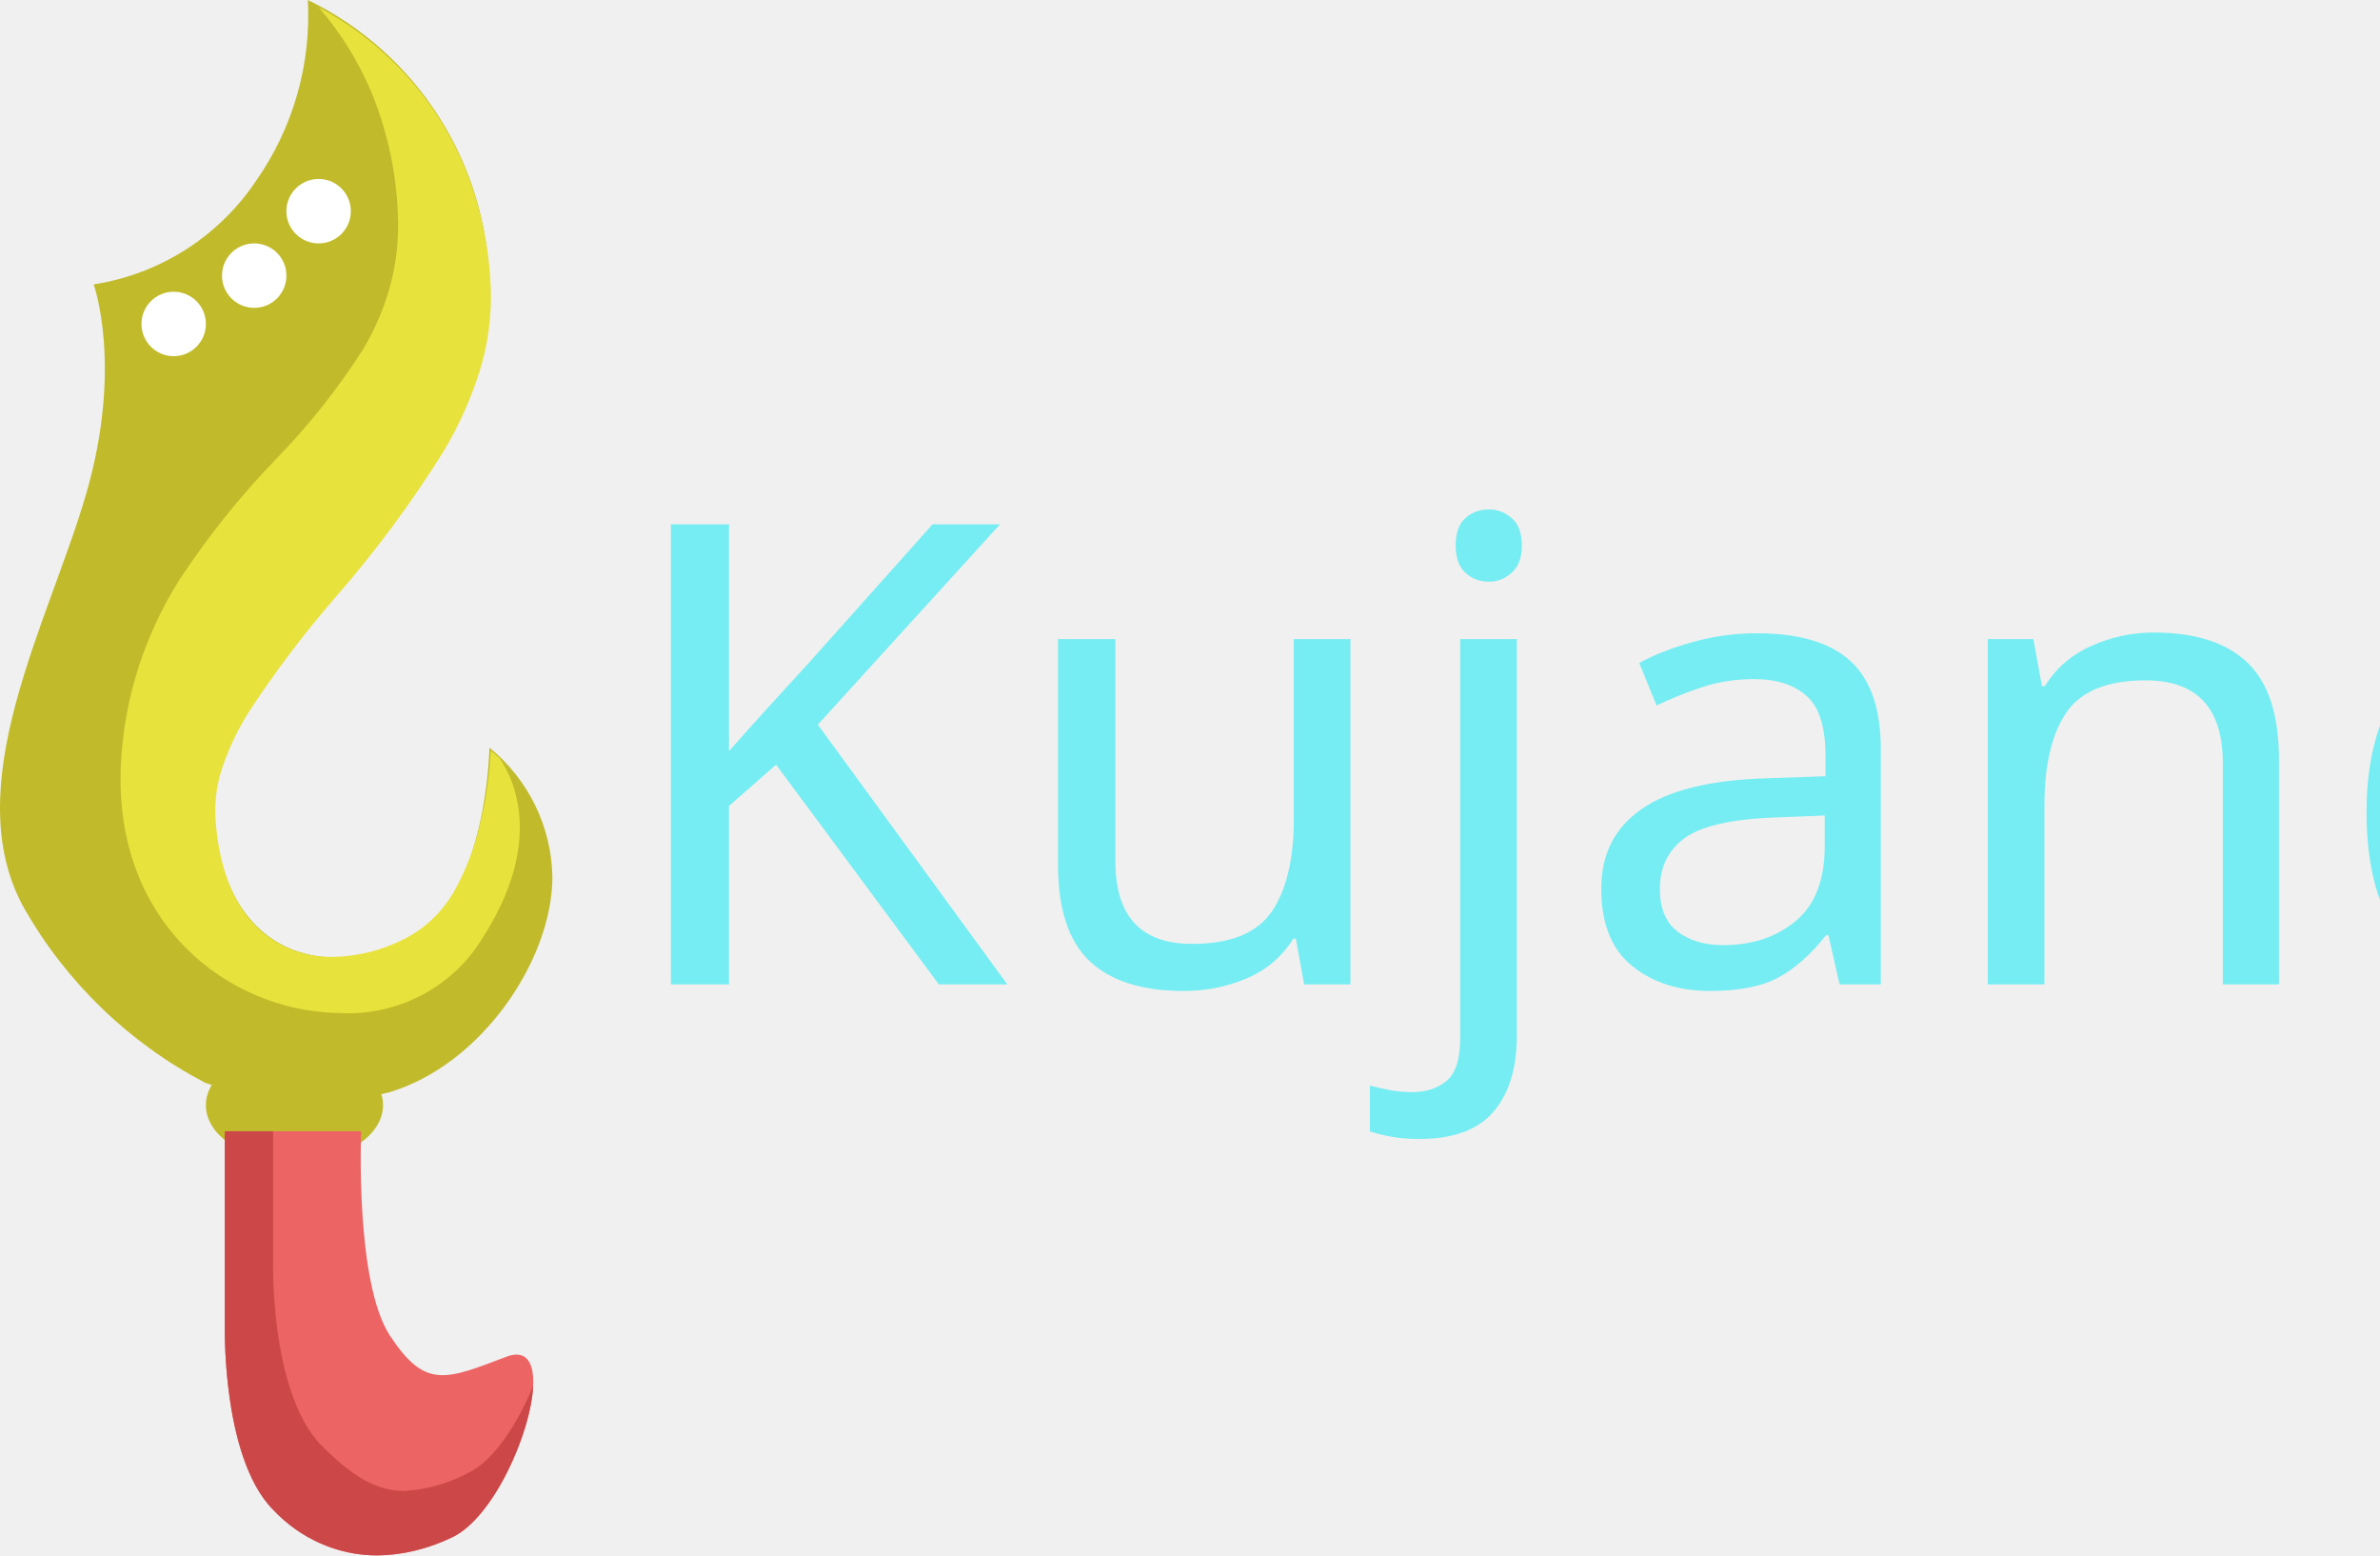
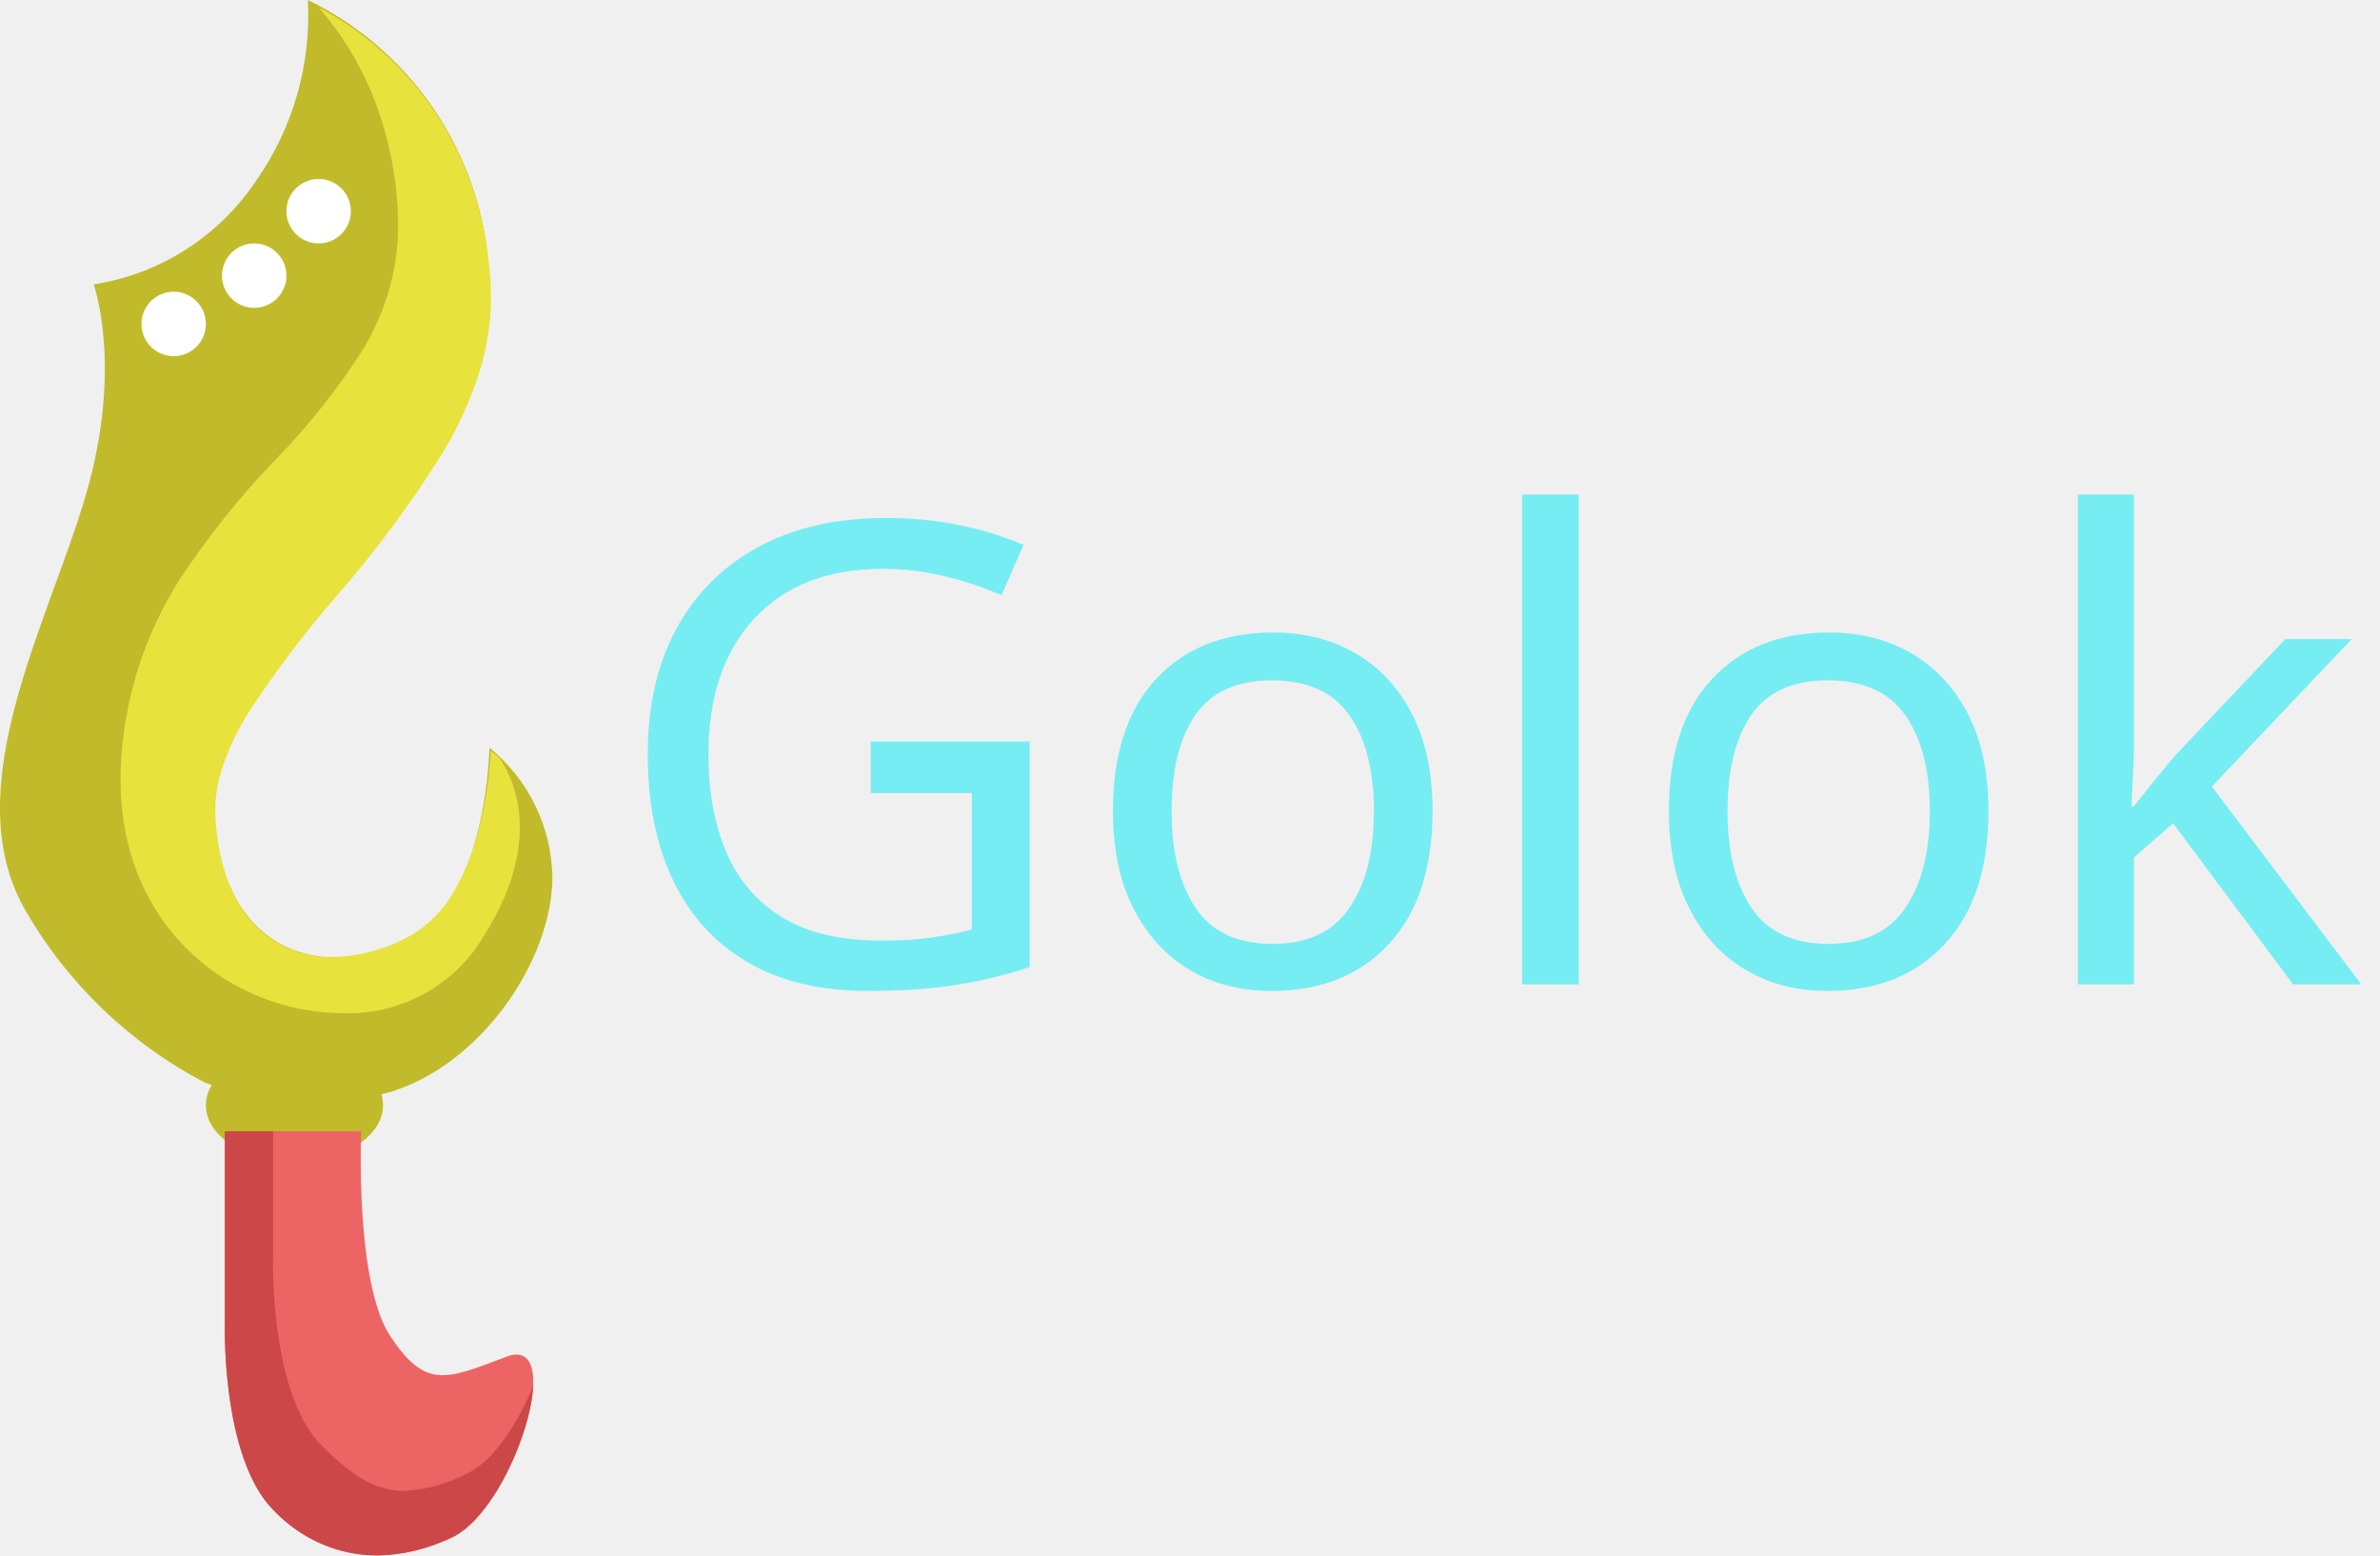
<svg xmlns="http://www.w3.org/2000/svg" width="147.784" height="96.554" viewBox="0 0 147.784 96.554">
  <g transform="translate(-158.216 -166.891)">
    <text transform="translate(196 228)" fill="#76edf2" font-size="40" font-family="MarkerFelt-Thin, Marker Felt" font-weight="200">
-       <tspan x="0" y="0">Kujang</tspan>
+       <tspan x="0" y="0">Golok</tspan>
    </text>
    <g transform="translate(23.242 50.278)">
      <path d="M154.089,116.613A17.887,17.887,0,0,1,150.9,127.8a14.9,14.9,0,0,1-10.11,6.468s1.842,5.091-.477,13.042-8.029,18.106-3.853,25.661A27.682,27.682,0,0,0,147.7,183.82a19.18,19.18,0,0,0,11.408.61c5.774-1.7,10.167-8.252,10.167-13.385a10.582,10.582,0,0,0-3.912-8.019s-.113,9.034-4.688,11.692-11.759,1.932-12.411-7.481,17.717-19.686,17.1-32.966A20.034,20.034,0,0,0,154.089,116.613Z" fill="#c1bb2b" />
      <g transform="translate(144.189 127.375)">
        <circle cx="2" cy="2" r="2" transform="translate(8.569 0.348)" fill="#fff" />
        <circle cx="2" cy="2" r="2" transform="translate(-0.431 7.348)" fill="#fff" />
        <circle cx="2" cy="2" r="2" transform="translate(4.569 4.348)" fill="#fff" />
      </g>
      <path d="M13.735,62.427a13.726,13.726,0,0,1-5.406-1.14,13.583,13.583,0,0,1-4.735-3.393C1.649,55.732-.533,51.869.117,45.74a23.444,23.444,0,0,1,1.265-5.558,24.5,24.5,0,0,1,2.252-4.618,51.744,51.744,0,0,1,5.987-7.493,42.611,42.611,0,0,0,5.453-6.87,15.855,15.855,0,0,0,1.662-3.89,14.51,14.51,0,0,0,.48-4.538,21.941,21.941,0,0,0-1.654-7.542A19.711,19.711,0,0,0,12.308,0a18.275,18.275,0,0,1,2.544,1.6,20.314,20.314,0,0,1,3.441,3.252,19.71,19.71,0,0,1,3.119,5.169,22.01,22.01,0,0,1,1.575,7.353,15.423,15.423,0,0,1-.694,5.217,23.329,23.329,0,0,1-2.207,4.92,69.978,69.978,0,0,1-6.716,9.076A66.447,66.447,0,0,0,8,43.68a16.5,16.5,0,0,0-1.636,3.375,8.414,8.414,0,0,0-.473,3.287c.2,2.947,1.041,5.191,2.487,6.672a6.533,6.533,0,0,0,4.8,1.926,10.12,10.12,0,0,0,4.98-1.41,7.461,7.461,0,0,0,2.685-2.9,15.66,15.66,0,0,0,1.447-3.793,24.616,24.616,0,0,0,.7-4.7l.009.006c.163.126.358.294.55.475,1,1.489,2.848,5.635-1.608,11.948a9.781,9.781,0,0,1-8.2,3.867h0Z" transform="translate(142.46 117.073)" fill="#e8e23c" />
      <ellipse cx="5.5" cy="3.5" rx="5.5" ry="3.5" transform="translate(147.758 181.722)" fill="#c1bb2b" />
    </g>
    <g transform="translate(-38 -72)">
      <path d="M166.315,271.222v11.85s-.253,8.368,3,11.653,7.274,3.5,11.094,1.719,7.184-12.665,3.393-11.225-5.037,2.021-7.227-1.29-1.8-12.707-1.8-12.707Z" transform="translate(43.865 37.892)" fill="#ed6464" />
      <path d="M9.447,30.331h0A8.85,8.85,0,0,1,3,27.5C1.323,25.806.6,22.728.284,20.445A31.233,31.233,0,0,1,0,15.85V4H3V11.85a31.207,31.207,0,0,0,.28,4.594C3.6,18.728,4.323,21.806,6,23.5c1.987,2.009,3.481,2.828,5.155,2.828a9.5,9.5,0,0,0,3.939-1.11c1.694-.788,3.2-3.311,4.05-5.408-.125,2.846-2.439,8.193-5.05,9.408A11.026,11.026,0,0,1,9.447,30.331Z" transform="translate(210.175 305.114)" fill="#cc4848" />
    </g>
  </g>
</svg>
